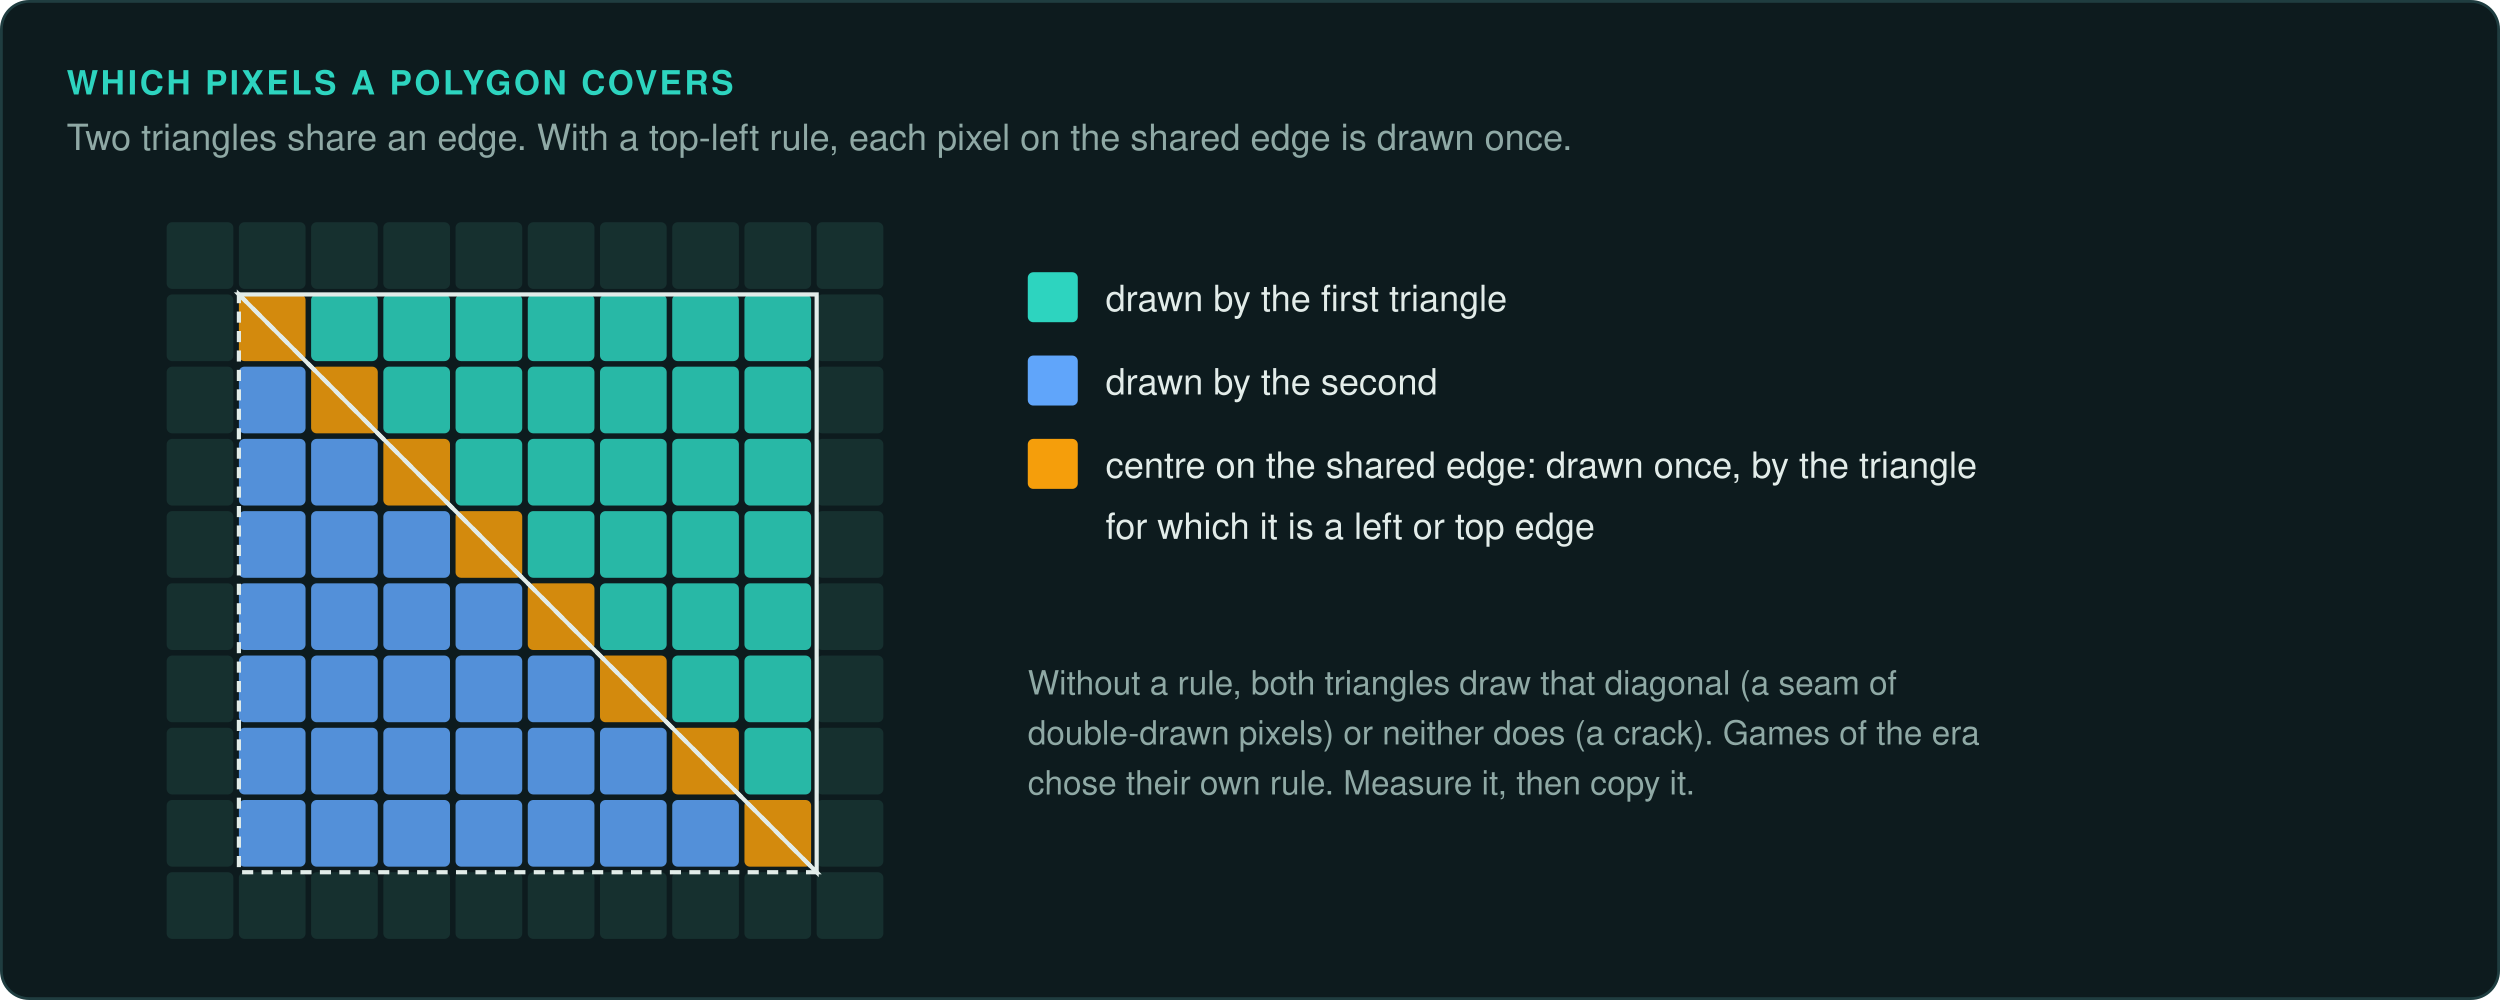
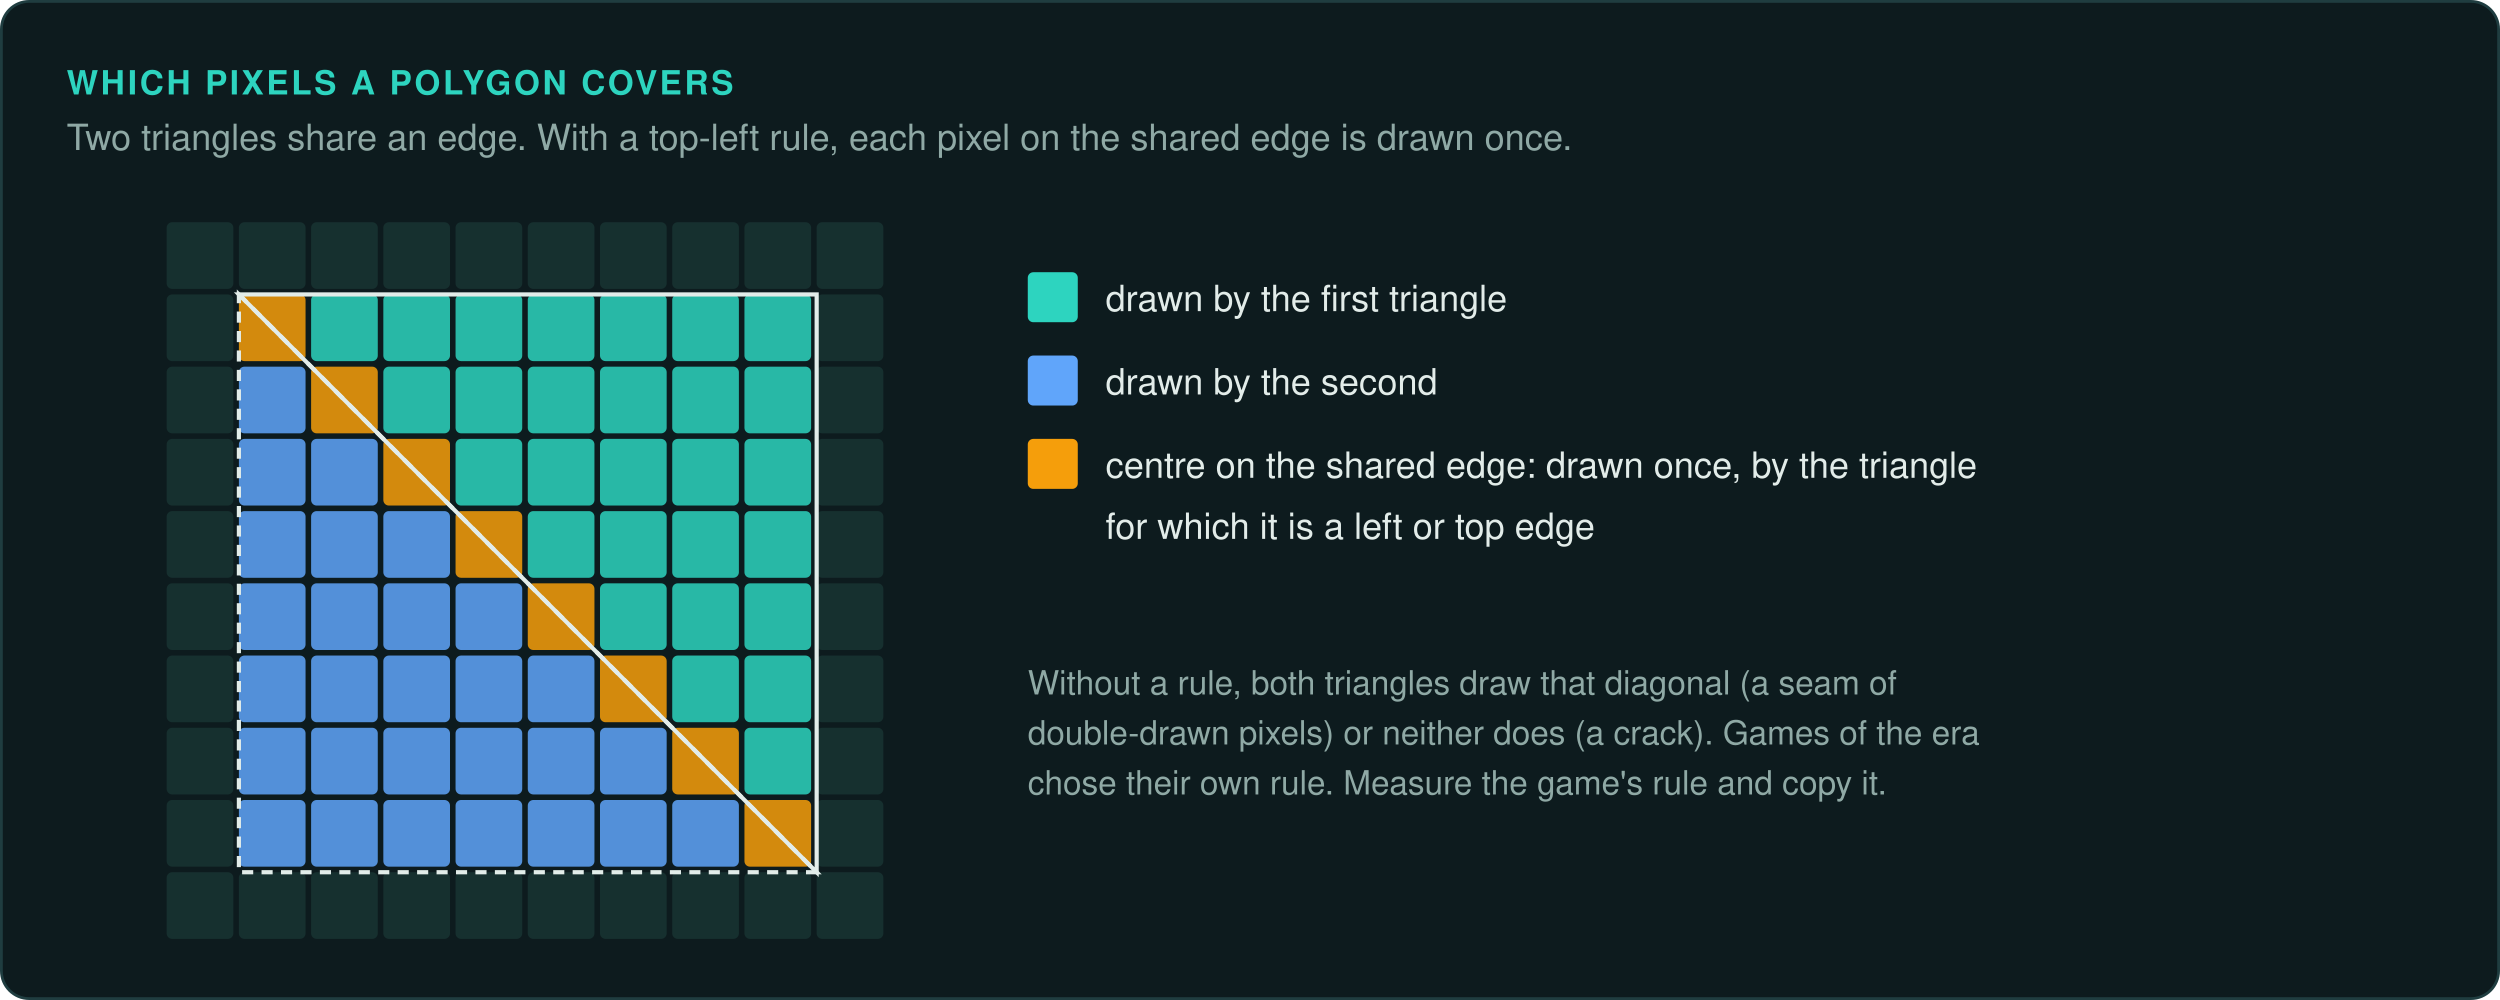
<svg xmlns="http://www.w3.org/2000/svg" width="900" height="360" viewBox="0 0 900 360" role="img" aria-label="A fill rule: pixels whose centres lie on a left or top edge are drawn, on a right or bottom edge they are not">
  <rect x="0.5" y="0.5" width="899" height="359" rx="10" fill="#0d1b1e" stroke="#1f3d40" />
  <defs>
    <marker id="arrow" viewBox="0 0 8 8" refX="7" refY="4" markerWidth="7" markerHeight="7" orient="auto">
      <path d="M0 0L8 4L0 8z" fill="#8fa9a5" />
    </marker>
  </defs>
  <text x="24.0" y="34.0" font-family="ui-sans-serif, -apple-system, 'Segoe UI', Helvetica, Arial, sans-serif" font-size="12" font-weight="600" fill="#2dd4bf" text-anchor="start" letter-spacing="0.08em">WHICH PIXELS A POLYGON COVERS</text>
  <text x="24.0" y="54.0" font-family="ui-sans-serif, -apple-system, 'Segoe UI', Helvetica, Arial, sans-serif" font-size="13" font-weight="400" fill="#8fa9a5" text-anchor="start">Two triangles share an edge. With a top-left rule, each pixel on the shared edge is drawn once.</text>
  <rect x="60.0" y="80.0" width="24.0" height="24.0" rx="2" fill="#16302f" stroke="none" />
  <rect x="60.0" y="106.0" width="24.0" height="24.0" rx="2" fill="#16302f" stroke="none" />
  <rect x="60.0" y="132.0" width="24.0" height="24.0" rx="2" fill="#16302f" stroke="none" />
  <rect x="60.0" y="158.0" width="24.0" height="24.0" rx="2" fill="#16302f" stroke="none" />
  <rect x="60.0" y="184.0" width="24.0" height="24.0" rx="2" fill="#16302f" stroke="none" />
  <rect x="60.0" y="210.0" width="24.0" height="24.0" rx="2" fill="#16302f" stroke="none" />
  <rect x="60.0" y="236.0" width="24.0" height="24.0" rx="2" fill="#16302f" stroke="none" />
  <rect x="60.0" y="262.0" width="24.0" height="24.0" rx="2" fill="#16302f" stroke="none" />
  <rect x="60.0" y="288.0" width="24.0" height="24.0" rx="2" fill="#16302f" stroke="none" />
  <rect x="60.0" y="314.0" width="24.0" height="24.0" rx="2" fill="#16302f" stroke="none" />
  <rect x="86.0" y="80.0" width="24.0" height="24.0" rx="2" fill="#16302f" stroke="none" />
  <rect x="86.0" y="106.0" width="24.0" height="24.0" rx="2" fill="#f59e0b" stroke="none" fill-opacity="0.85" />
  <rect x="86.0" y="132.0" width="24.0" height="24.0" rx="2" fill="#60a5fa" stroke="none" fill-opacity="0.85" />
  <rect x="86.0" y="158.0" width="24.0" height="24.0" rx="2" fill="#60a5fa" stroke="none" fill-opacity="0.85" />
  <rect x="86.0" y="184.0" width="24.0" height="24.0" rx="2" fill="#60a5fa" stroke="none" fill-opacity="0.85" />
  <rect x="86.0" y="210.0" width="24.0" height="24.0" rx="2" fill="#60a5fa" stroke="none" fill-opacity="0.85" />
  <rect x="86.0" y="236.0" width="24.0" height="24.0" rx="2" fill="#60a5fa" stroke="none" fill-opacity="0.85" />
  <rect x="86.0" y="262.0" width="24.0" height="24.0" rx="2" fill="#60a5fa" stroke="none" fill-opacity="0.85" />
  <rect x="86.0" y="288.0" width="24.0" height="24.0" rx="2" fill="#60a5fa" stroke="none" fill-opacity="0.85" />
  <rect x="86.0" y="314.0" width="24.0" height="24.0" rx="2" fill="#16302f" stroke="none" />
  <rect x="112.0" y="80.0" width="24.0" height="24.0" rx="2" fill="#16302f" stroke="none" />
  <rect x="112.0" y="106.0" width="24.0" height="24.0" rx="2" fill="#2dd4bf" stroke="none" fill-opacity="0.85" />
  <rect x="112.0" y="132.0" width="24.0" height="24.0" rx="2" fill="#f59e0b" stroke="none" fill-opacity="0.85" />
  <rect x="112.0" y="158.0" width="24.0" height="24.0" rx="2" fill="#60a5fa" stroke="none" fill-opacity="0.85" />
  <rect x="112.0" y="184.0" width="24.0" height="24.0" rx="2" fill="#60a5fa" stroke="none" fill-opacity="0.85" />
  <rect x="112.0" y="210.0" width="24.0" height="24.0" rx="2" fill="#60a5fa" stroke="none" fill-opacity="0.85" />
  <rect x="112.0" y="236.0" width="24.0" height="24.0" rx="2" fill="#60a5fa" stroke="none" fill-opacity="0.85" />
  <rect x="112.0" y="262.0" width="24.0" height="24.0" rx="2" fill="#60a5fa" stroke="none" fill-opacity="0.85" />
  <rect x="112.0" y="288.0" width="24.0" height="24.0" rx="2" fill="#60a5fa" stroke="none" fill-opacity="0.85" />
  <rect x="112.0" y="314.0" width="24.0" height="24.0" rx="2" fill="#16302f" stroke="none" />
  <rect x="138.0" y="80.0" width="24.0" height="24.0" rx="2" fill="#16302f" stroke="none" />
  <rect x="138.0" y="106.0" width="24.0" height="24.0" rx="2" fill="#2dd4bf" stroke="none" fill-opacity="0.85" />
  <rect x="138.0" y="132.0" width="24.0" height="24.0" rx="2" fill="#2dd4bf" stroke="none" fill-opacity="0.85" />
  <rect x="138.0" y="158.0" width="24.0" height="24.0" rx="2" fill="#f59e0b" stroke="none" fill-opacity="0.85" />
  <rect x="138.0" y="184.0" width="24.0" height="24.0" rx="2" fill="#60a5fa" stroke="none" fill-opacity="0.85" />
  <rect x="138.0" y="210.0" width="24.0" height="24.0" rx="2" fill="#60a5fa" stroke="none" fill-opacity="0.85" />
  <rect x="138.0" y="236.0" width="24.0" height="24.0" rx="2" fill="#60a5fa" stroke="none" fill-opacity="0.85" />
  <rect x="138.0" y="262.0" width="24.0" height="24.0" rx="2" fill="#60a5fa" stroke="none" fill-opacity="0.85" />
  <rect x="138.0" y="288.0" width="24.0" height="24.0" rx="2" fill="#60a5fa" stroke="none" fill-opacity="0.85" />
  <rect x="138.0" y="314.0" width="24.0" height="24.0" rx="2" fill="#16302f" stroke="none" />
  <rect x="164.0" y="80.0" width="24.0" height="24.0" rx="2" fill="#16302f" stroke="none" />
  <rect x="164.0" y="106.0" width="24.0" height="24.0" rx="2" fill="#2dd4bf" stroke="none" fill-opacity="0.85" />
  <rect x="164.0" y="132.0" width="24.0" height="24.0" rx="2" fill="#2dd4bf" stroke="none" fill-opacity="0.85" />
  <rect x="164.0" y="158.0" width="24.0" height="24.0" rx="2" fill="#2dd4bf" stroke="none" fill-opacity="0.85" />
  <rect x="164.0" y="184.0" width="24.0" height="24.0" rx="2" fill="#f59e0b" stroke="none" fill-opacity="0.85" />
  <rect x="164.0" y="210.0" width="24.0" height="24.0" rx="2" fill="#60a5fa" stroke="none" fill-opacity="0.85" />
  <rect x="164.0" y="236.0" width="24.0" height="24.0" rx="2" fill="#60a5fa" stroke="none" fill-opacity="0.85" />
  <rect x="164.0" y="262.0" width="24.0" height="24.0" rx="2" fill="#60a5fa" stroke="none" fill-opacity="0.85" />
  <rect x="164.0" y="288.0" width="24.0" height="24.0" rx="2" fill="#60a5fa" stroke="none" fill-opacity="0.85" />
  <rect x="164.0" y="314.0" width="24.0" height="24.0" rx="2" fill="#16302f" stroke="none" />
  <rect x="190.0" y="80.0" width="24.0" height="24.0" rx="2" fill="#16302f" stroke="none" />
  <rect x="190.0" y="106.0" width="24.0" height="24.0" rx="2" fill="#2dd4bf" stroke="none" fill-opacity="0.85" />
  <rect x="190.0" y="132.0" width="24.0" height="24.0" rx="2" fill="#2dd4bf" stroke="none" fill-opacity="0.85" />
  <rect x="190.0" y="158.0" width="24.0" height="24.0" rx="2" fill="#2dd4bf" stroke="none" fill-opacity="0.85" />
  <rect x="190.0" y="184.0" width="24.0" height="24.0" rx="2" fill="#2dd4bf" stroke="none" fill-opacity="0.85" />
  <rect x="190.0" y="210.0" width="24.0" height="24.0" rx="2" fill="#f59e0b" stroke="none" fill-opacity="0.85" />
  <rect x="190.0" y="236.0" width="24.0" height="24.0" rx="2" fill="#60a5fa" stroke="none" fill-opacity="0.85" />
  <rect x="190.0" y="262.0" width="24.0" height="24.0" rx="2" fill="#60a5fa" stroke="none" fill-opacity="0.85" />
  <rect x="190.0" y="288.0" width="24.0" height="24.0" rx="2" fill="#60a5fa" stroke="none" fill-opacity="0.85" />
  <rect x="190.0" y="314.0" width="24.0" height="24.0" rx="2" fill="#16302f" stroke="none" />
  <rect x="216.0" y="80.0" width="24.0" height="24.0" rx="2" fill="#16302f" stroke="none" />
  <rect x="216.0" y="106.0" width="24.0" height="24.0" rx="2" fill="#2dd4bf" stroke="none" fill-opacity="0.85" />
  <rect x="216.0" y="132.0" width="24.0" height="24.0" rx="2" fill="#2dd4bf" stroke="none" fill-opacity="0.85" />
  <rect x="216.0" y="158.0" width="24.0" height="24.0" rx="2" fill="#2dd4bf" stroke="none" fill-opacity="0.85" />
  <rect x="216.0" y="184.0" width="24.0" height="24.0" rx="2" fill="#2dd4bf" stroke="none" fill-opacity="0.85" />
  <rect x="216.0" y="210.0" width="24.0" height="24.0" rx="2" fill="#2dd4bf" stroke="none" fill-opacity="0.85" />
  <rect x="216.0" y="236.0" width="24.0" height="24.0" rx="2" fill="#f59e0b" stroke="none" fill-opacity="0.85" />
  <rect x="216.0" y="262.0" width="24.0" height="24.0" rx="2" fill="#60a5fa" stroke="none" fill-opacity="0.85" />
  <rect x="216.0" y="288.0" width="24.0" height="24.0" rx="2" fill="#60a5fa" stroke="none" fill-opacity="0.85" />
  <rect x="216.0" y="314.0" width="24.0" height="24.0" rx="2" fill="#16302f" stroke="none" />
  <rect x="242.0" y="80.0" width="24.0" height="24.0" rx="2" fill="#16302f" stroke="none" />
  <rect x="242.0" y="106.0" width="24.0" height="24.0" rx="2" fill="#2dd4bf" stroke="none" fill-opacity="0.85" />
  <rect x="242.0" y="132.0" width="24.0" height="24.0" rx="2" fill="#2dd4bf" stroke="none" fill-opacity="0.85" />
  <rect x="242.0" y="158.0" width="24.0" height="24.0" rx="2" fill="#2dd4bf" stroke="none" fill-opacity="0.85" />
  <rect x="242.0" y="184.0" width="24.0" height="24.0" rx="2" fill="#2dd4bf" stroke="none" fill-opacity="0.85" />
  <rect x="242.0" y="210.0" width="24.0" height="24.0" rx="2" fill="#2dd4bf" stroke="none" fill-opacity="0.85" />
  <rect x="242.0" y="236.0" width="24.0" height="24.0" rx="2" fill="#2dd4bf" stroke="none" fill-opacity="0.85" />
  <rect x="242.0" y="262.0" width="24.0" height="24.0" rx="2" fill="#f59e0b" stroke="none" fill-opacity="0.85" />
  <rect x="242.0" y="288.0" width="24.0" height="24.0" rx="2" fill="#60a5fa" stroke="none" fill-opacity="0.85" />
  <rect x="242.0" y="314.0" width="24.0" height="24.0" rx="2" fill="#16302f" stroke="none" />
  <rect x="268.0" y="80.0" width="24.0" height="24.0" rx="2" fill="#16302f" stroke="none" />
  <rect x="268.0" y="106.0" width="24.0" height="24.0" rx="2" fill="#2dd4bf" stroke="none" fill-opacity="0.85" />
  <rect x="268.0" y="132.0" width="24.0" height="24.0" rx="2" fill="#2dd4bf" stroke="none" fill-opacity="0.85" />
  <rect x="268.0" y="158.0" width="24.0" height="24.0" rx="2" fill="#2dd4bf" stroke="none" fill-opacity="0.85" />
  <rect x="268.0" y="184.0" width="24.0" height="24.0" rx="2" fill="#2dd4bf" stroke="none" fill-opacity="0.85" />
  <rect x="268.0" y="210.0" width="24.0" height="24.0" rx="2" fill="#2dd4bf" stroke="none" fill-opacity="0.85" />
  <rect x="268.0" y="236.0" width="24.0" height="24.0" rx="2" fill="#2dd4bf" stroke="none" fill-opacity="0.85" />
  <rect x="268.0" y="262.0" width="24.0" height="24.0" rx="2" fill="#2dd4bf" stroke="none" fill-opacity="0.85" />
  <rect x="268.0" y="288.0" width="24.0" height="24.0" rx="2" fill="#f59e0b" stroke="none" fill-opacity="0.85" />
  <rect x="268.0" y="314.0" width="24.0" height="24.0" rx="2" fill="#16302f" stroke="none" />
  <rect x="294.0" y="80.0" width="24.0" height="24.0" rx="2" fill="#16302f" stroke="none" />
  <rect x="294.0" y="106.0" width="24.0" height="24.0" rx="2" fill="#16302f" stroke="none" />
  <rect x="294.0" y="132.0" width="24.0" height="24.0" rx="2" fill="#16302f" stroke="none" />
  <rect x="294.0" y="158.0" width="24.0" height="24.0" rx="2" fill="#16302f" stroke="none" />
  <rect x="294.0" y="184.0" width="24.0" height="24.0" rx="2" fill="#16302f" stroke="none" />
  <rect x="294.0" y="210.0" width="24.0" height="24.0" rx="2" fill="#16302f" stroke="none" />
  <rect x="294.0" y="236.0" width="24.0" height="24.0" rx="2" fill="#16302f" stroke="none" />
  <rect x="294.0" y="262.0" width="24.0" height="24.0" rx="2" fill="#16302f" stroke="none" />
  <rect x="294.0" y="288.0" width="24.0" height="24.0" rx="2" fill="#16302f" stroke="none" />
  <rect x="294.0" y="314.0" width="24.0" height="24.0" rx="2" fill="#16302f" stroke="none" />
  <polygon points="86.0,106.0 294.0,106.0 294.0,314.0" fill="none" stroke="#e2ece9" stroke-width="1.5" />
  <polygon points="86.0,106.0 294.0,314.0 86.0,314.0" fill="none" stroke="#e2ece9" stroke-width="1.5" stroke-dasharray="4 3" />
  <rect x="370.0" y="98.0" width="18.0" height="18.0" rx="2" fill="#2dd4bf" stroke="none" />
  <text x="398.0" y="112.0" font-family="ui-sans-serif, -apple-system, 'Segoe UI', Helvetica, Arial, sans-serif" font-size="13" font-weight="400" fill="#e2ece9" text-anchor="start">drawn by the first triangle</text>
  <rect x="370.0" y="128.0" width="18.0" height="18.0" rx="2" fill="#60a5fa" stroke="none" />
  <text x="398.0" y="142.0" font-family="ui-sans-serif, -apple-system, 'Segoe UI', Helvetica, Arial, sans-serif" font-size="13" font-weight="400" fill="#e2ece9" text-anchor="start">drawn by the second</text>
  <rect x="370.0" y="158.0" width="18.0" height="18.0" rx="2" fill="#f59e0b" stroke="none" />
  <text x="398.0" y="172.0" font-family="ui-sans-serif, -apple-system, 'Segoe UI', Helvetica, Arial, sans-serif" font-size="13" font-weight="400" fill="#e2ece9" text-anchor="start">centre on the shared edge: drawn once, by the triangle</text>
  <text x="398.0" y="194.0" font-family="ui-sans-serif, -apple-system, 'Segoe UI', Helvetica, Arial, sans-serif" font-size="13" font-weight="400" fill="#e2ece9" text-anchor="start">for which it is a left or top edge</text>
  <text x="370.0" y="250.0" font-family="ui-sans-serif, -apple-system, 'Segoe UI', Helvetica, Arial, sans-serif" font-size="12" font-weight="400" fill="#8fa9a5" text-anchor="start">Without a rule, both triangles draw that diagonal (a seam of</text>
  <text x="370.0" y="268.0" font-family="ui-sans-serif, -apple-system, 'Segoe UI', Helvetica, Arial, sans-serif" font-size="12" font-weight="400" fill="#8fa9a5" text-anchor="start">double-drawn pixels) or neither does (a crack). Games of the era</text>
-   <text x="370.0" y="286.0" font-family="ui-sans-serif, -apple-system, 'Segoe UI', Helvetica, Arial, sans-serif" font-size="12" font-weight="400" fill="#8fa9a5" text-anchor="start">chose their own rule. Measure it, then copy it.</text>
+   <text x="370.0" y="286.0" font-family="ui-sans-serif, -apple-system, 'Segoe UI', Helvetica, Arial, sans-serif" font-size="12" font-weight="400" fill="#8fa9a5" text-anchor="start">chose their own rule. Measure the game's rule and copy it.</text>
</svg>
